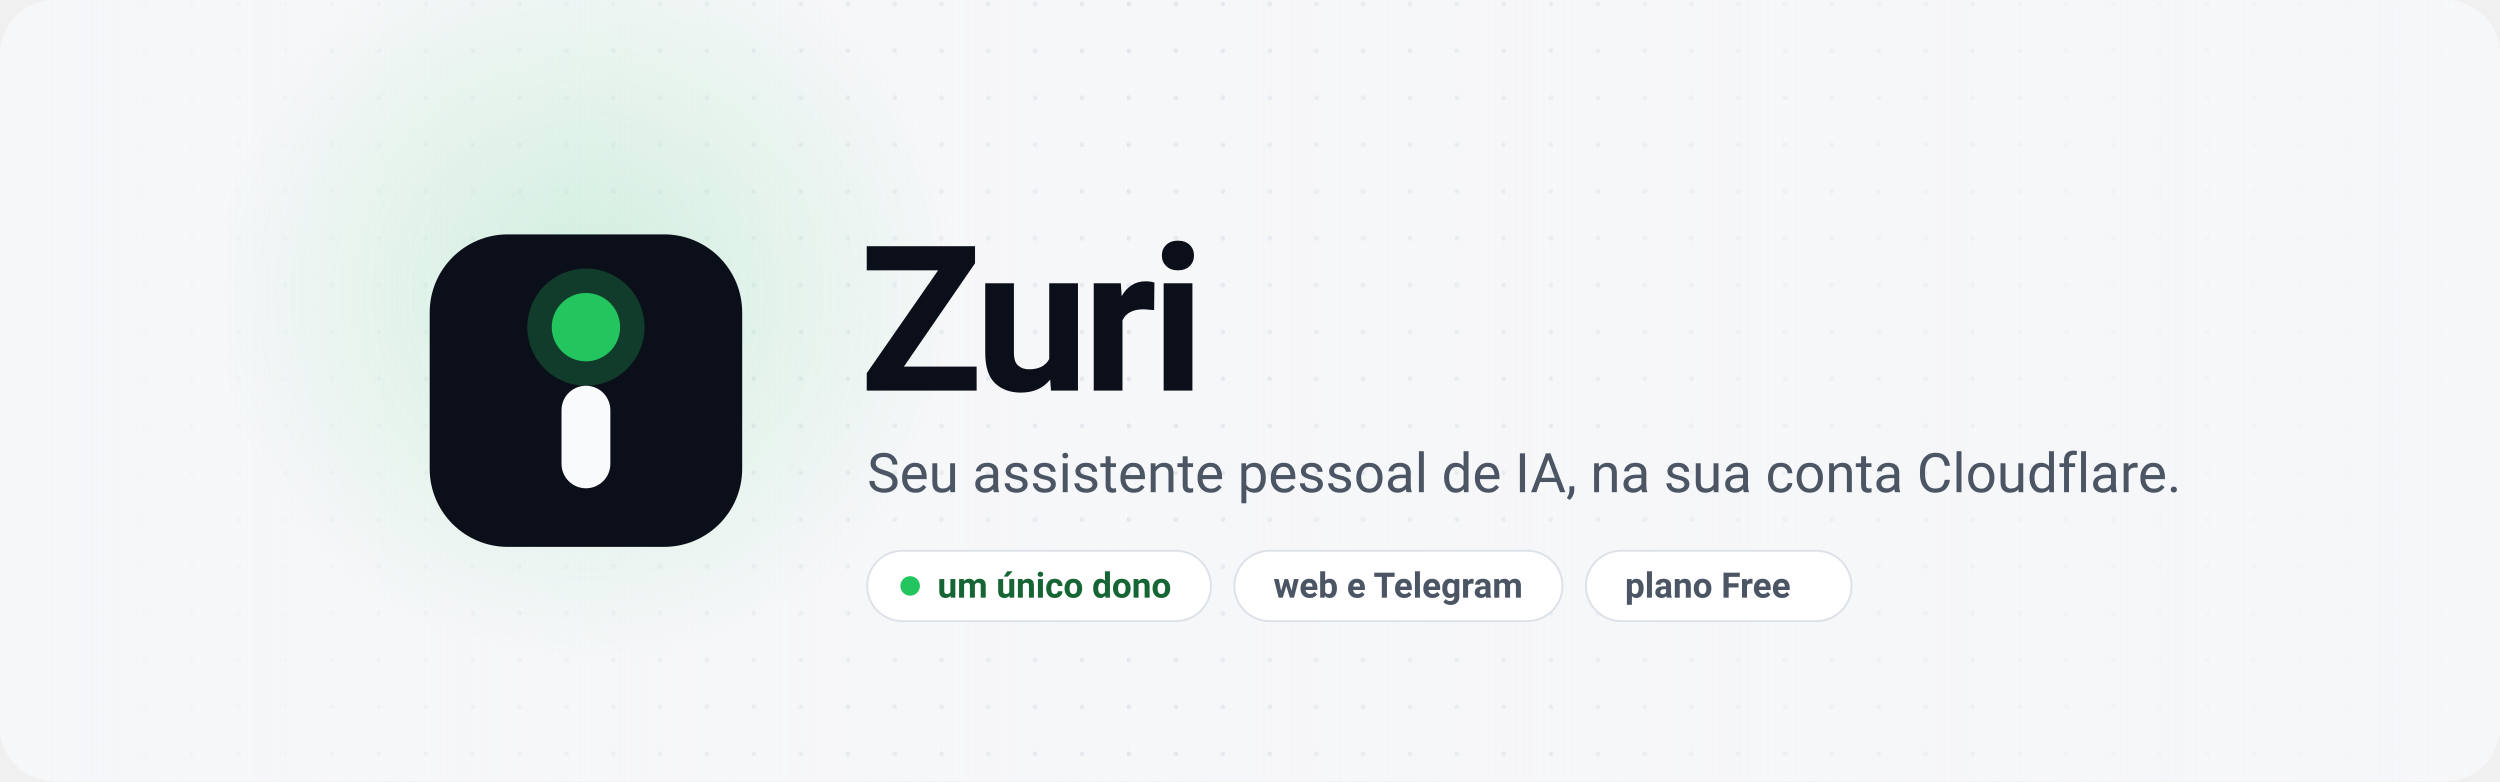
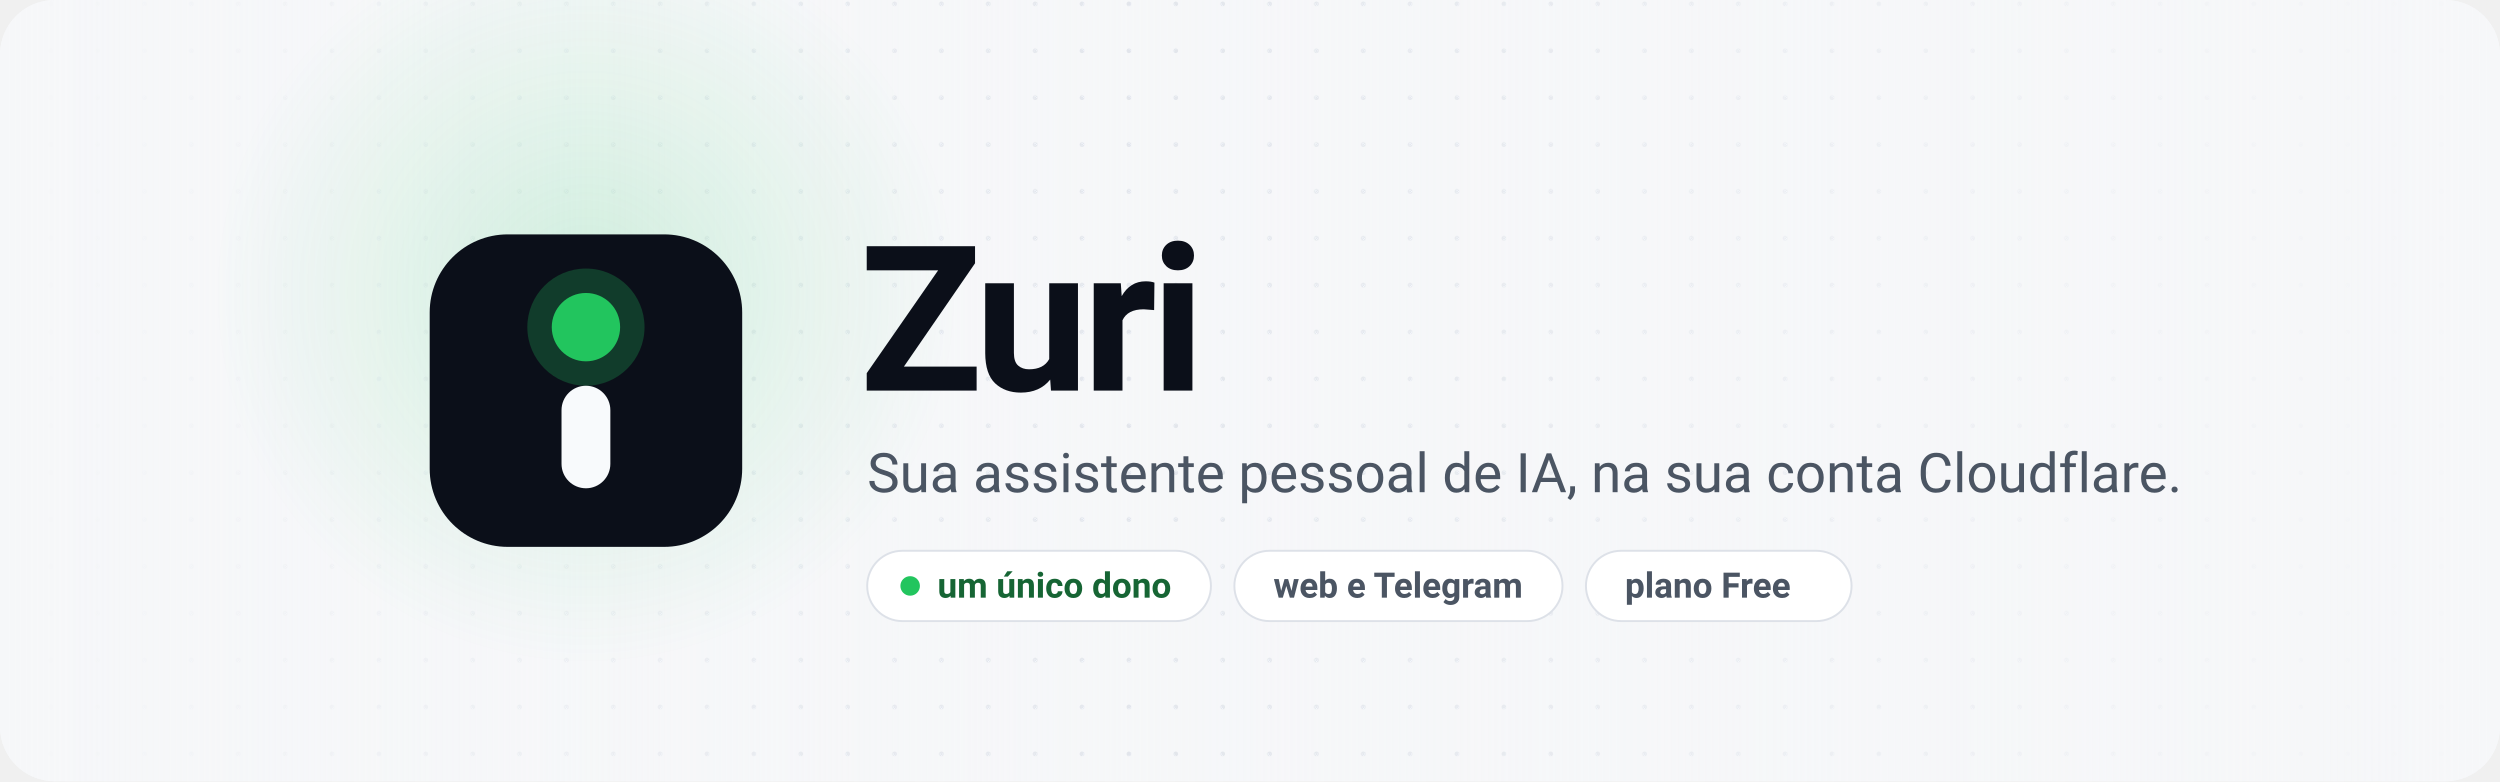
<svg xmlns="http://www.w3.org/2000/svg" viewBox="0 0 1280 400" width="1280" height="400" role="img" aria-labelledby="t d">
  <defs>
    <radialGradient id="glow" cx="0.5" cy="0.5" r="0.5">
      <stop offset="0" stop-color="#22c55e" stop-opacity=".18" />
      <stop offset="1" stop-color="#22c55e" stop-opacity="0" />
    </radialGradient>
    <pattern id="dots" width="24" height="24" patternUnits="userSpaceOnUse">
      <circle cx="2" cy="2" r="1.2" fill="#dde1e8" />
    </pattern>
    <linearGradient id="fade" x1="0" y1="0" x2="1" y2="0">
      <stop offset="0" stop-color="#f6f7f9" stop-opacity="1" />
      <stop offset=".45" stop-color="#f6f7f9" stop-opacity=".2" />
      <stop offset="1" stop-color="#f6f7f9" stop-opacity="1" />
    </linearGradient>
  </defs>
  <rect width="1280" height="400" rx="28" fill="#f6f7f9" />
  <rect width="1280" height="400" rx="28" fill="url(#dots)" />
  <rect width="1280" height="400" rx="28" fill="url(#fade)" />
  <circle cx="300" cy="150" r="190" fill="url(#glow)" />
  <g transform="translate(220 120) scale(2.5)">
    <rect width="64" height="64" rx="16" fill="#0b0f19" />
    <circle cx="32" cy="19" r="12" fill="#22c55e" opacity=".25" />
    <circle cx="32" cy="19" r="7" fill="#22c55e" />
    <rect x="27" y="31" width="10" height="21" rx="5" fill="#f8fafc" />
  </g>
  <g font-family="system-ui, -apple-system, 'Segoe UI', Roboto, 'Helvetica Neue', Arial, sans-serif">
    <text x="440" y="200" font-size="104" font-weight="700" letter-spacing="-3" fill="#0b0f19">Zuri</text>
-     <text x="444" y="252" font-size="28" fill="#4b5563">Seu assistente pessoal de IA, na sua conta Cloudflare.</text>
+     <text x="444" y="252" font-size="28" fill="#4b5563">Sua assistente pessoal de IA, na sua conta Cloudflare.</text>
    <g font-size="18" font-weight="600">
      <rect x="444" y="282" width="176" height="36" rx="18" fill="#ffffff" stroke="#dde1e8" />
      <circle cx="466" cy="300" r="5" fill="#22c55e" />
      <text x="480" y="306" fill="#166534">um único dono</text>
      <rect x="632" y="282" width="168" height="36" rx="18" fill="#ffffff" stroke="#dde1e8" />
      <text x="652" y="306" fill="#4b5563">web e Telegram</text>
      <rect x="812" y="282" width="136" height="36" rx="18" fill="#ffffff" stroke="#dde1e8" />
      <text x="832" y="306" fill="#4b5563">plano Free</text>
    </g>
  </g>
</svg>
